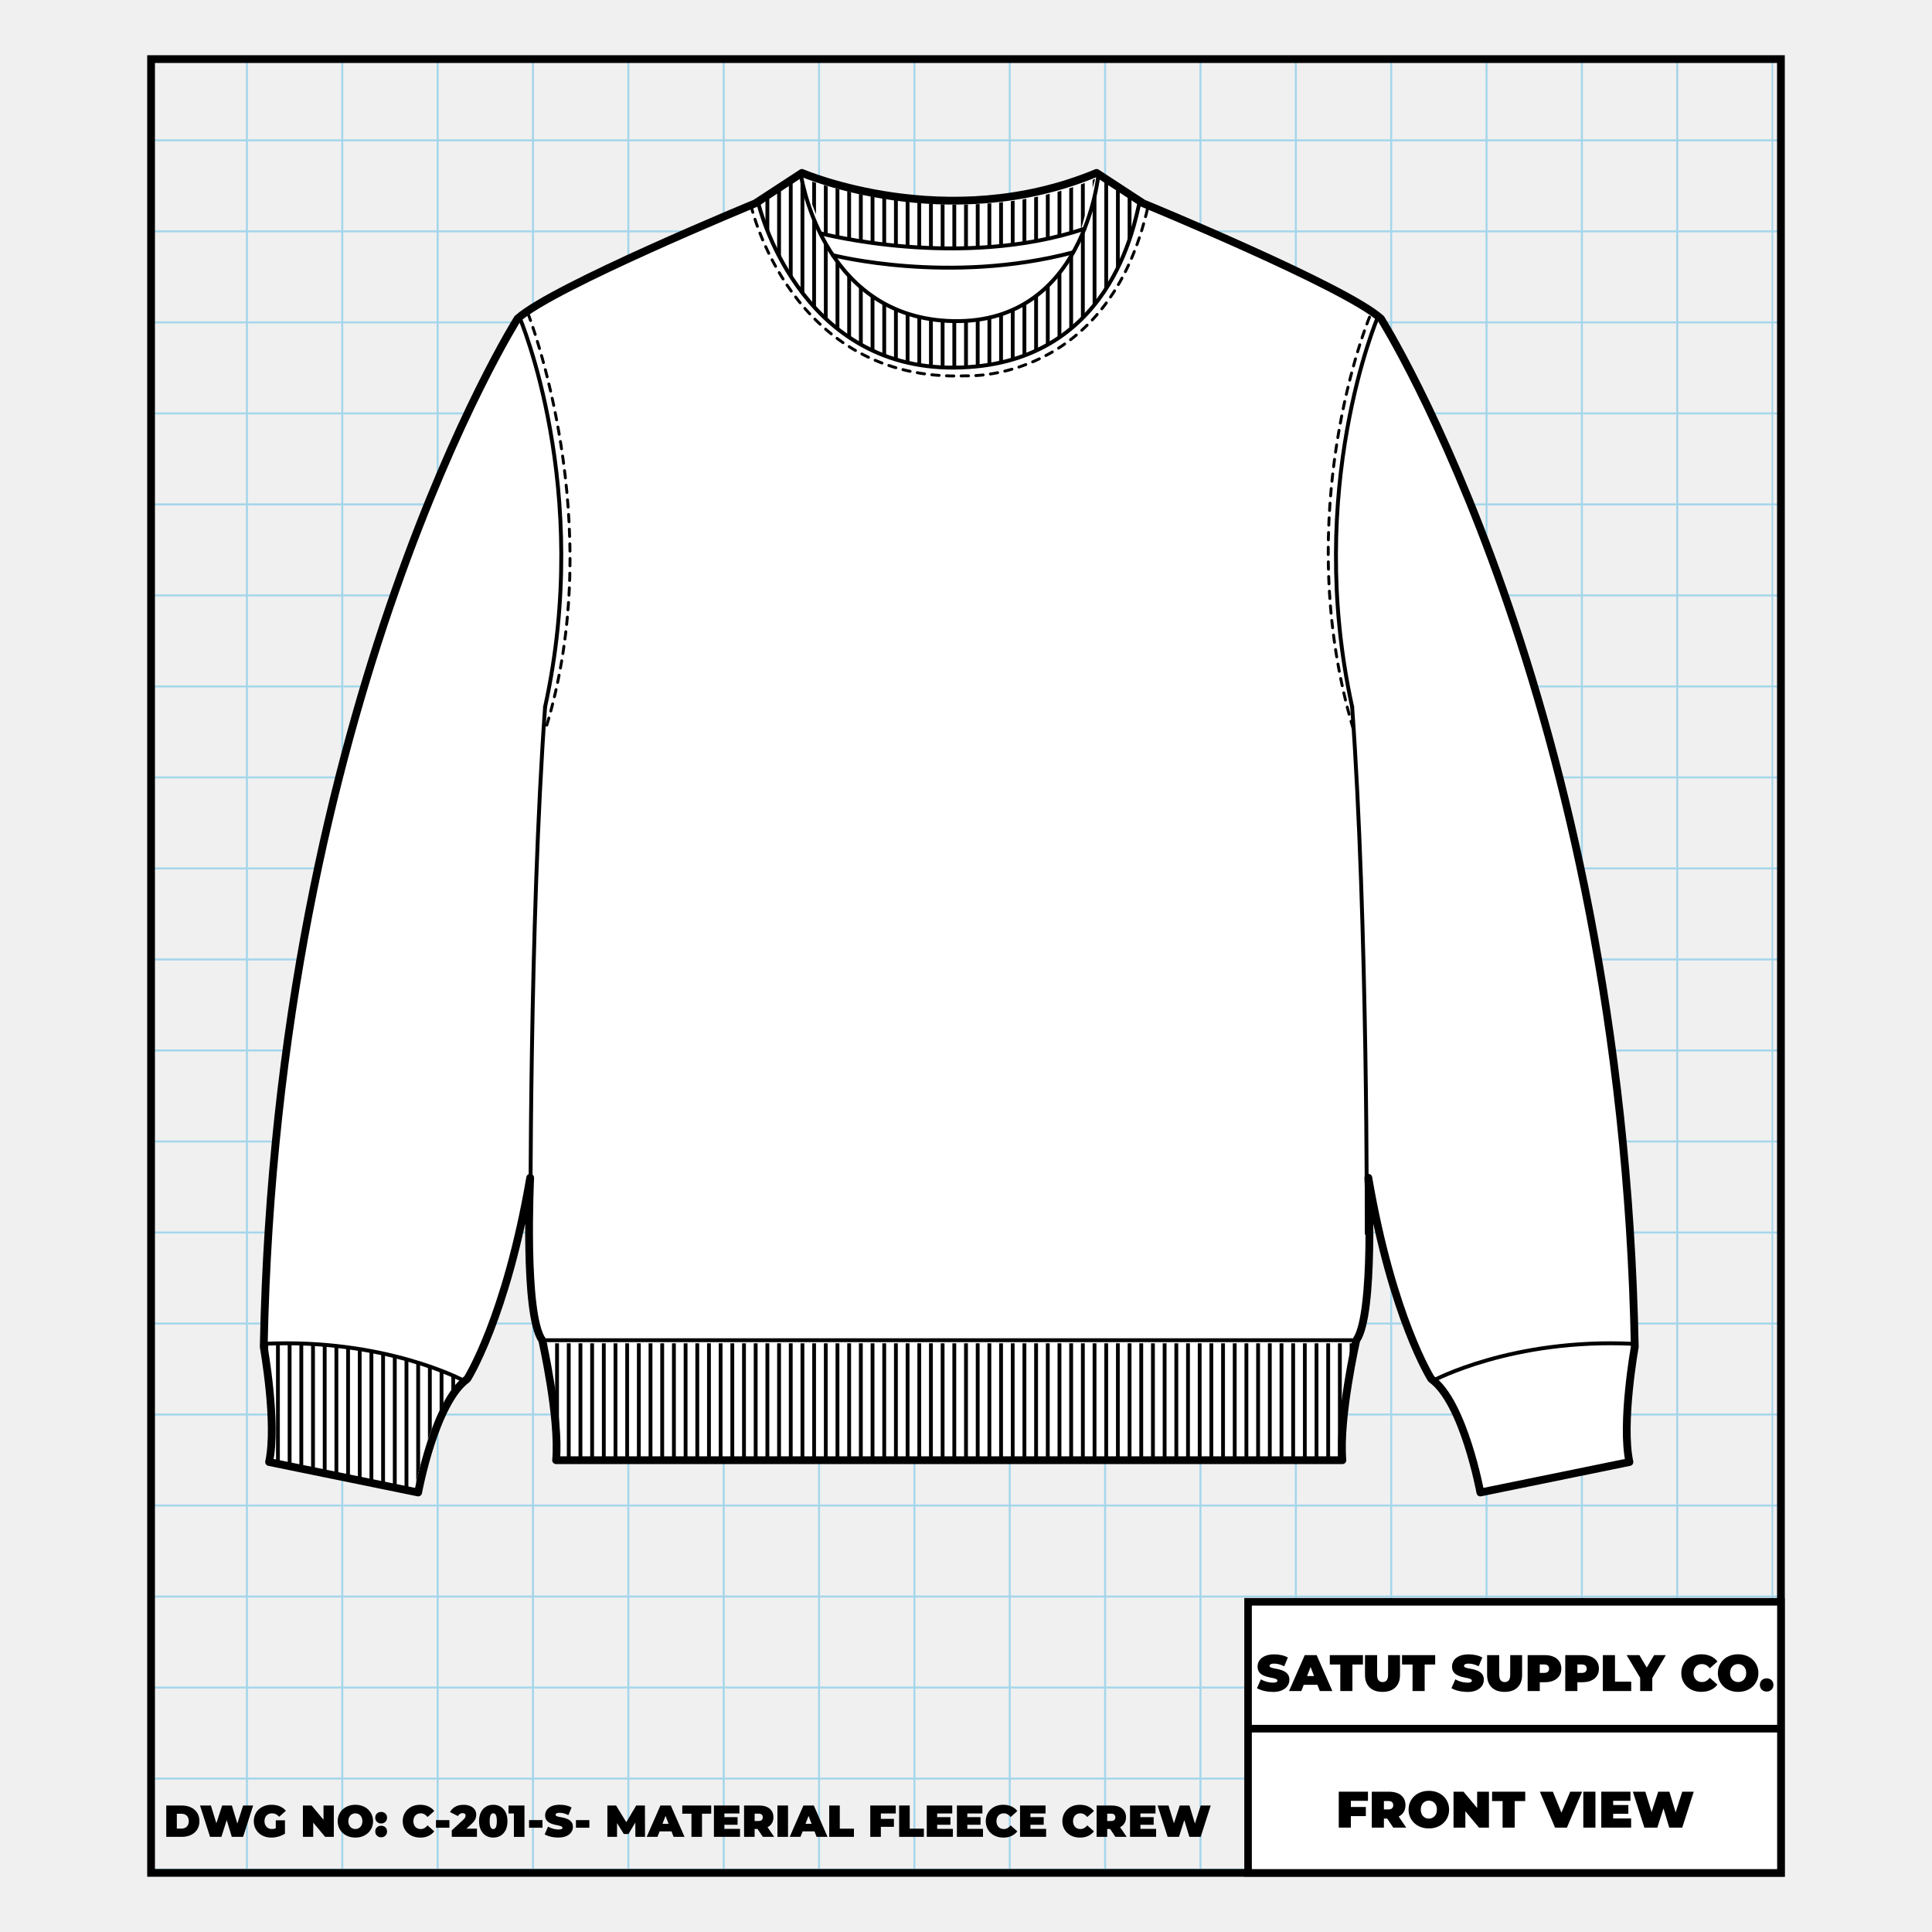
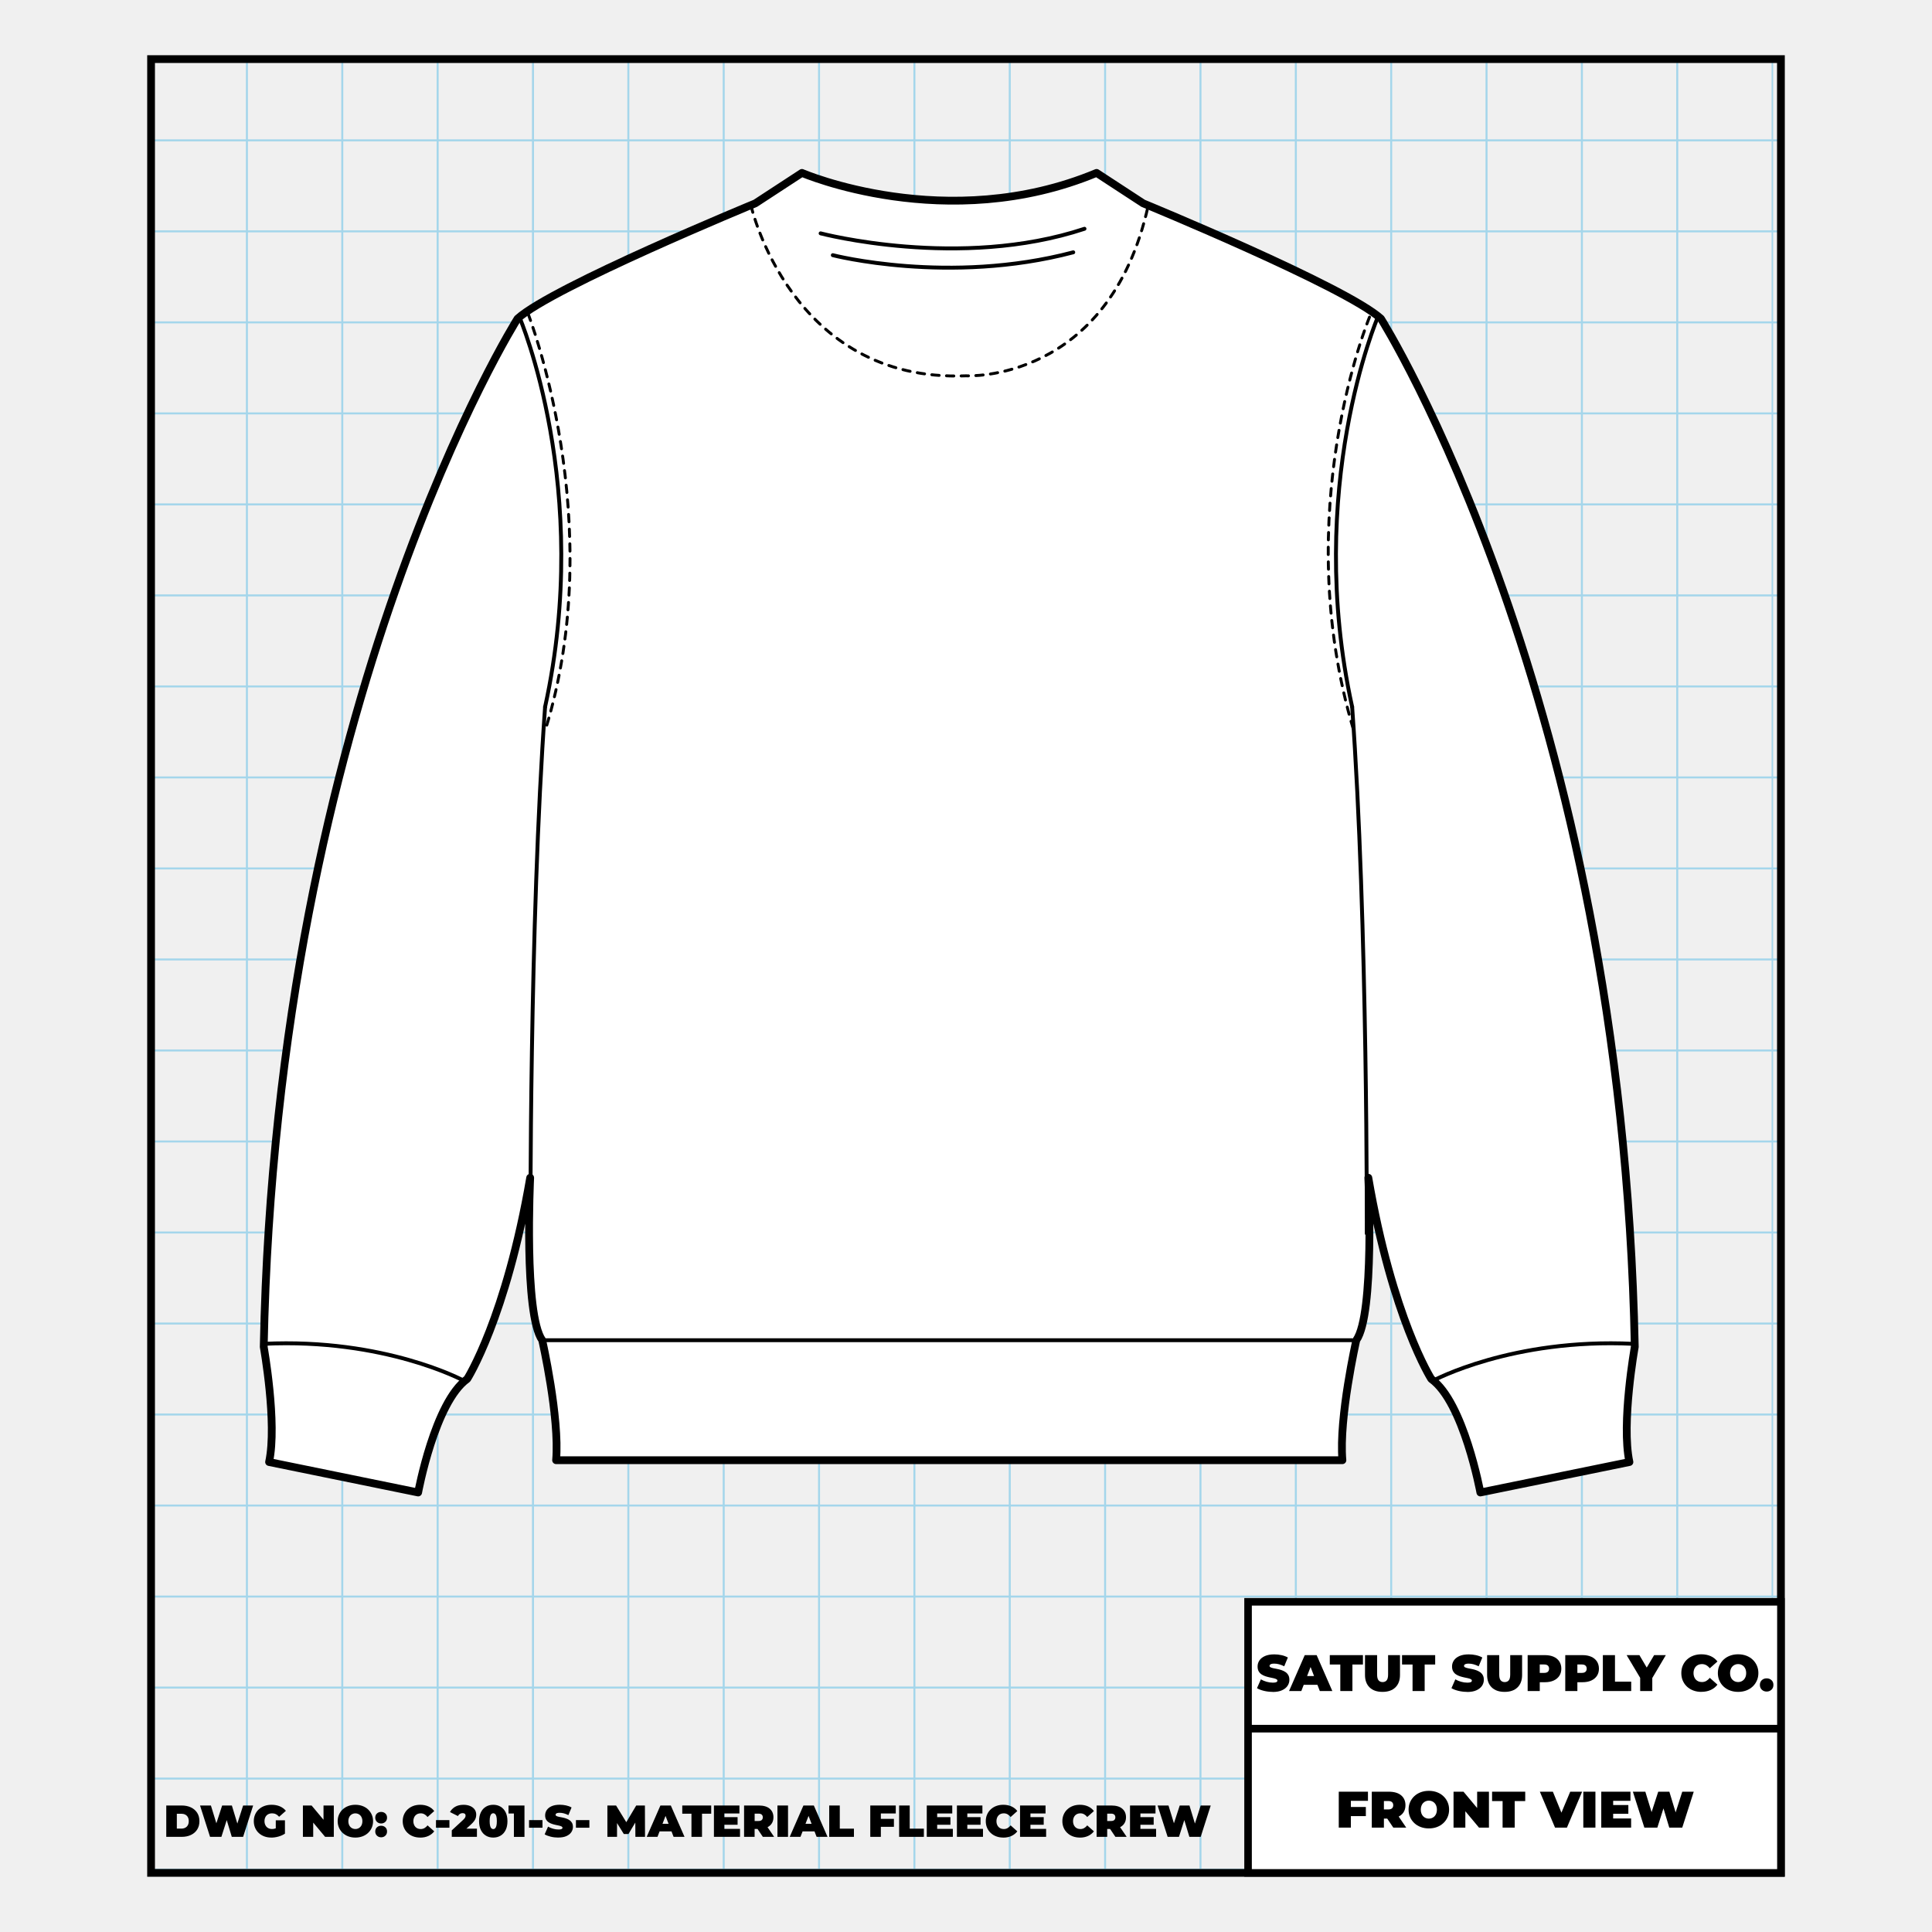
<svg xmlns="http://www.w3.org/2000/svg" xmlns:xlink="http://www.w3.org/1999/xlink" version="1.1" viewBox="0 0 992.13 992.13">
  <defs>
    <style>
      .outline, .seam, .stitching, .dimension, .annotation, .grid, .st6 {
        fill: none;
      }

      .outline, .st7, .stitching {
        stroke-width: 2px;
      }

      .outline, .st7, .stitching, .dimension, .annotation, .grid, .st6, .st8 {
        stroke: #000;
      }

      .outline, .st7, .stitching, .dimension, .grid {
        stroke-linecap: round;
      }

      .outline, .annotation, .st6, .st8 {
        stroke-miterlimit: 10;
      }

      .st9, .st7, .st8 {
        fill: #fff;
      }

      .st10 {
        fill: url(#New_Pattern_22);
      }

      .st7, .stitching, .dimension, .grid {
        stroke-linejoin: round;
      }

      .st11 {
        fill: #27aae1;
      }

      .dimension {
        stroke-width: 4px;
      }

      .st12 {
        fill: url(#New_Pattern_21);
      }

      .st13 {
        fill: url(#New_Pattern_2);
      }

      .annotation {
        stroke-width: 3.91px;
      }

      .grid {
        stroke-dasharray: 3.77;
        stroke-width: 1.5px;
      }

      .st6 {
        stroke-width: 3.98px;
      }

      .st14 {
        opacity: .38;
      }

      .st8 {
        stroke-width: 3.88px;
      }
-     </style>
+      .seam,.stitching{fill:none!important;}g[id*="SEAMS"] path,g[id*="SEAMS"] rect,g[id*="SEAMS"] circle,g[id*="SEAMS"] ellipse,g[id*="SEAMS"] polygon,g[id*="SEAMS"] polyline,g[id*="STITCHING"] path,g[id*="STITCHING"] rect,g[id*="STITCHING"] circle,g[id*="STITCHING"] ellipse,g[id*="STITCHING"] polygon,g[id*="STITCHING"] polyline{fill:none!important;}</style>
    <pattern id="New_Pattern_2" data-name="New Pattern 2" x="0" y="0" width="30" height="80.06" patternTransform="translate(1027.07 -314.06)" patternUnits="userSpaceOnUse" viewBox="0 0 30 80.06">
      <g>
        <rect class="seam" width="30" height="80.06" />
        <rect x="26.03" y="0" width="1.93" height="80.06" />
        <rect x="20.03" y="0" width="1.93" height="80.06" />
        <rect x="14.03" y="0" width="1.93" height="80.06" />
        <rect x="8.03" y="0" width="1.93" height="80.06" />
        <rect x="2.03" y="0" width="1.93" height="80.06" />
      </g>
    </pattern>
    <pattern id="New_Pattern_21" data-name="New Pattern 2" patternTransform="translate(1003.74 -245.26)" xlink:href="#New_Pattern_2" />
    <pattern id="New_Pattern_22" data-name="New Pattern 2" patternTransform="translate(-16408.78 -246.28) rotate(-180) scale(1 -1)" xlink:href="#New_Pattern_2" />
  </defs>
  <g id="_x31_.GRID_x5F_BG">
    <g class="st14">
      <rect class="st11" x="77.84" y="959.57" width="836.45" height="1.02" />
      <rect class="st11" x="77.84" y="912.83" width="836.45" height="1.02" />
      <rect class="st11" x="77.84" y="866.1" width="836.45" height="1.02" />
      <rect class="st11" x="77.84" y="819.36" width="836.45" height="1.02" />
      <rect class="st11" x="77.84" y="772.62" width="836.45" height="1.02" />
      <rect class="st11" x="77.84" y="725.88" width="836.45" height="1.02" />
      <rect class="st11" x="77.84" y="679.15" width="836.45" height="1.02" />
      <rect class="st11" x="77.84" y="632.41" width="836.45" height="1.02" />
      <rect class="st11" x="77.84" y="585.67" width="836.45" height="1.02" />
      <rect class="st11" x="77.84" y="538.94" width="836.45" height="1.02" />
      <rect class="st11" x="77.84" y="492.2" width="836.45" height="1.02" />
      <rect class="st11" x="77.84" y="445.46" width="836.45" height="1.02" />
      <rect class="st11" x="77.84" y="398.72" width="836.45" height="1.02" />
      <rect class="st11" x="77.84" y="351.99" width="836.45" height="1.02" />
      <rect class="st11" x="77.84" y="305.25" width="836.45" height="1.02" />
      <rect class="st11" x="77.84" y="258.51" width="836.45" height="1.02" />
      <rect class="st11" x="77.84" y="211.78" width="836.45" height="1.02" />
      <rect class="st11" x="77.84" y="165.04" width="836.45" height="1.02" />
      <rect class="st11" x="77.84" y="118.3" width="836.45" height="1.02" />
      <rect class="st11" x="77.84" y="71.56" width="836.45" height="1.02" />
      <rect class="st11" x="909.76" y="31.87" width=".8" height="927.7" />
      <rect class="st11" x="860.8" y="31.53" width="1.02" height="928.04" />
      <rect class="st11" x="811.83" y="31.53" width="1.02" height="928.04" />
      <rect class="st11" x="762.86" y="31.53" width="1.02" height="928.04" />
      <rect class="st11" x="713.9" y="31.53" width="1.02" height="928.04" />
      <rect class="st11" x="664.93" y="31.53" width="1.02" height="928.04" />
      <rect class="st11" x="615.96" y="31.53" width="1.02" height="928.04" />
      <rect class="st11" x="566.99" y="31.53" width="1.02" height="928.04" />
      <rect class="st11" x="518.03" y="31.53" width="1.02" height="928.04" />
      <rect class="st11" x="469.06" y="31.53" width="1.02" height="928.04" />
      <rect class="st11" x="420.09" y="31.53" width="1.02" height="928.04" />
      <rect class="st11" x="371.13" y="31.53" width="1.02" height="928.04" />
      <rect class="st11" x="322.16" y="31.53" width="1.02" height="928.04" />
      <rect class="st11" x="273.19" y="31.53" width="1.02" height="928.04" />
      <rect class="st11" x="224.23" y="31.53" width="1.02" height="928.04" />
      <rect class="st11" x="175.26" y="31.53" width="1.02" height="928.04" />
      <rect class="st11" x="126.29" y="31.53" width="1.02" height="928.04" />
    </g>
    <g>
      <rect class="st6" x="77.58" y="30.35" width="836.97" height="931.42" />
      <rect class="st8" x="640.91" y="822.57" width="273.64" height="139.21" />
      <line class="annotation" x1="640.91" y1="887.71" x2="914.55" y2="887.71" />
    </g>
  </g>
  <g id="_x32_.MASK_x5F_FILL">
    <path class="st9" d="M689.36,749.85c-1.9-21.8,7.13-61.62,7.13-61.62,9.51-13.27,6.18-83.43,6.18-83.43,12.36,72.05,32.33,103.33,32.33,103.33,16.64,11.85,25.2,58.3,25.2,58.3l76.55-15.64c-4.28-19.91,2.75-59.14,2.75-59.14-6.6-332.27-130.35-528.01-130.35-528.01-18.15-16.45-122.1-59.22-122.1-59.22l-23.93-15.63c-77.04,32.11-151.31,0-151.31,0l-23.93,15.63s-103.95,42.77-122.1,59.22c0,0-123.75,195.74-130.35,528.01,0,0,7.03,39.23,2.75,59.14l76.55,15.64s8.56-46.45,25.2-58.3c0,0,19.97-31.28,32.33-103.33,0,0-3.33,70.15,6.18,83.43,0,0,9.03,39.82,7.13,61.62h403.76Z" />
  </g>
  <g id="_x33_.SEAMS_x5F_INT">
    <path class="outline" d="M266.74,162.84s37.77,87.9,13.18,200.16" />
-     <path class="st7" d="M564.17,88.81s-6.79,79.76-77.76,75.97c-65.43-3.5-75.29-75.97-75.29-75.97l-21.6,15.83s19.74,84.77,100.59,84.14,92.58-75.27,95.05-84.77l-20.98-15.19Z" />
-     <path class="st13" d="M564.17,88.81s-6.79,79.76-77.76,75.97c-65.43-3.5-75.29-75.97-75.29-75.97l-21.6,15.83s19.74,84.77,100.59,84.14,92.58-75.27,95.05-84.77l-20.98-15.19Z" />
    <path class="stitching" d="M272.41,633.43s-.54-159.22,7.51-270.44" />
    <path class="outline" d="M707.54,162.84s-37.77,87.9-13.18,200.16" />
    <path class="stitching" d="M701.87,633.43s.54-159.22-7.51-270.44" />
    <line class="st7" x1="278.47" y1="688.23" x2="694.36" y2="688.23" />
    <path class="stitching" d="M736.06,708.95s40.51-21.85,102.59-18.86" />
    <path class="stitching" d="M238.04,708.95s-40.51-21.85-102.59-18.86" />
    <path class="stitching" d="M421.41,119.83s71.58,18.87,135.5-2.35" />
    <path class="stitching" d="M427.67,131.04s59.66,15.39,123.47-1.47" />
-     <path class="st12" d="M238.04,708.95s-40.51-21.85-102.59-18.86c0,0,9.59,42.76,2.75,60.71l74.61,15.24s8.5-47.47,25.23-57.1Z" />
-     <path class="st10" d="M736.92,707.93s40.51-21.85,102.59-18.86c0,0-9.59,42.76-2.75,60.71l-74.61,15.24s-8.5-47.47-25.23-57.1Z" />
-     <path class="st13" d="M695,689.81h-415.9s11.2,38.93,7.27,59.64l403.62,1.98s-3.31-28.37,5.01-61.62Z" />
-     <path class="st13" d="M413.02,91.86s78.14,29.72,149.37,0l-7.17,25.62s-42.04,19.31-131.7,2.86c0,0-9.21-20.03-10.49-28.49Z" />
  </g>
  <g id="_x34_.OUTLINE_MAIN">
    <path class="dimension" d="M689.36,749.85c-1.9-21.8,7.13-61.62,7.13-61.62,9.51-13.27,6.18-83.43,6.18-83.43,12.36,72.05,32.33,103.33,32.33,103.33,16.64,11.85,25.2,58.3,25.2,58.3l76.55-15.64c-4.28-19.91,2.75-59.14,2.75-59.14-6.6-332.27-130.35-528.01-130.35-528.01-18.15-16.45-122.1-59.22-122.1-59.22l-23.93-15.63c-77.04,32.11-151.31,0-151.31,0l-23.93,15.63s-103.95,42.77-122.1,59.22c0,0-123.75,195.74-130.35,528.01,0,0,7.03,39.23,2.75,59.14l76.55,15.64s8.56-46.45,25.2-58.3c0,0,19.97-31.28,32.33-103.33,0,0-3.33,70.15,6.18,83.43,0,0,9.03,39.82,7.13,61.62h403.76Z" />
  </g>
  <g id="_x35_.STITCHING">
    <path class="grid" d="M385.6,105.38s20.39,91.22,110.46,87.61c0,0,73.36,3.93,93.59-87.49" />
    <path class="grid" d="M271.16,161.04s42,107.34,8.76,214.26" />
    <path class="grid" d="M703.28,162.84s-41.74,100.08-8.07,212.46" />
  </g>
  <g id="_x39_.ANNOTATIONS">
    <g>
      <path d="M653.53,868.82c-1.55,0-3.04-.18-4.48-.53s-2.63-.81-3.56-1.37l2-4.53c.88.51,1.86.92,2.94,1.23s2.13.46,3.15.46c.6,0,1.07-.04,1.41-.12.34-.08.59-.19.75-.34s.24-.33.24-.54c0-.33-.18-.6-.55-.79s-.86-.36-1.46-.49c-.61-.13-1.27-.27-1.99-.42-.72-.15-1.44-.35-2.17-.59-.73-.25-1.4-.57-2-.97-.61-.4-1.09-.94-1.46-1.59-.37-.66-.55-1.48-.55-2.46,0-1.14.32-2.18.96-3.12.64-.94,1.6-1.69,2.87-2.25,1.27-.56,2.86-.84,4.76-.84,1.25,0,2.48.13,3.69.4,1.21.26,2.3.67,3.27,1.21l-1.87,4.51c-.91-.46-1.8-.8-2.65-1.03-.85-.23-1.68-.34-2.49-.34-.6,0-1.07.05-1.42.16-.35.11-.6.25-.75.42-.15.18-.22.37-.22.58,0,.32.18.57.55.75s.86.34,1.46.46c.61.12,1.27.25,2,.4.73.14,1.45.33,2.17.58.72.25,1.38.57,1.99.98.61.4,1.09.93,1.46,1.58.37.65.55,1.46.55,2.42,0,1.12-.32,2.16-.96,3.1-.64.94-1.59,1.7-2.86,2.27-1.26.57-2.85.86-4.77.86Z" />
      <path d="M661.96,868.39l8.06-18.44h6.11l8.06,18.44h-6.43l-5.96-15.49h2.42l-5.96,15.49h-6.32ZM666.76,865.18l1.58-4.48h8.48l1.58,4.48h-11.65Z" />
      <path d="M688.28,868.39v-13.62h-5.4v-4.82h17.02v4.82h-5.4v13.62h-6.22Z" />
      <path d="M709.94,868.82c-2.83,0-5.03-.76-6.61-2.29-1.58-1.53-2.37-3.67-2.37-6.43v-10.14h6.22v9.96c0,1.41.25,2.4.76,2.99.51.59,1.19.88,2.06.88s1.57-.29,2.07-.88c.5-.59.75-1.58.75-2.99v-9.96h6.11v10.14c0,2.76-.79,4.9-2.37,6.43s-3.79,2.29-6.61,2.29Z" />
      <path d="M725.38,868.39v-13.62h-5.4v-4.82h17.02v4.82h-5.4v13.62h-6.22Z" />
      <path d="M753.39,868.82c-1.55,0-3.04-.18-4.48-.53s-2.63-.81-3.56-1.37l2-4.53c.88.51,1.86.92,2.94,1.23s2.13.46,3.15.46c.6,0,1.07-.04,1.41-.12.34-.08.59-.19.75-.34s.24-.33.24-.54c0-.33-.18-.6-.55-.79s-.86-.36-1.46-.49c-.61-.13-1.27-.27-1.99-.42-.72-.15-1.44-.35-2.17-.59-.73-.25-1.4-.57-2-.97-.61-.4-1.09-.94-1.46-1.59-.37-.66-.55-1.48-.55-2.46,0-1.14.32-2.18.96-3.12.64-.94,1.6-1.69,2.87-2.25,1.27-.56,2.86-.84,4.76-.84,1.25,0,2.48.13,3.69.4,1.21.26,2.3.67,3.27,1.21l-1.87,4.51c-.91-.46-1.8-.8-2.65-1.03-.85-.23-1.68-.34-2.49-.34-.6,0-1.07.05-1.42.16-.35.11-.6.25-.75.42-.15.18-.22.37-.22.58,0,.32.18.57.55.75s.86.34,1.46.46c.61.12,1.27.25,2,.4.73.14,1.45.33,2.17.58.72.25,1.38.57,1.99.98.61.4,1.09.93,1.46,1.58.37.65.55,1.46.55,2.42,0,1.12-.32,2.16-.96,3.1-.64.94-1.59,1.7-2.86,2.27-1.26.57-2.85.86-4.77.86Z" />
      <path d="M772.65,868.82c-2.83,0-5.03-.76-6.61-2.29-1.58-1.53-2.37-3.67-2.37-6.43v-10.14h6.22v9.96c0,1.41.25,2.4.76,2.99.51.59,1.19.88,2.06.88s1.57-.29,2.07-.88c.5-.59.75-1.58.75-2.99v-9.96h6.11v10.14c0,2.76-.79,4.9-2.37,6.43s-3.79,2.29-6.61,2.29Z" />
      <path d="M784.49,868.39v-18.44h8.88c1.72,0,3.21.28,4.47.84,1.26.56,2.23,1.37,2.91,2.41.68,1.04,1.03,2.28,1.03,3.7s-.34,2.65-1.03,3.69c-.69,1.04-1.66,1.84-2.91,2.41-1.26.57-2.74.86-4.47.86h-5.43l2.77-2.66v7.19h-6.22ZM790.7,861.89l-2.77-2.82h5.03c.86,0,1.5-.19,1.91-.58s.62-.91.62-1.58-.21-1.19-.62-1.58c-.41-.39-1.05-.58-1.91-.58h-5.03l2.77-2.82v9.96Z" />
      <path d="M803.8,868.39v-18.44h8.88c1.72,0,3.21.28,4.47.84,1.26.56,2.23,1.37,2.91,2.41.68,1.04,1.03,2.28,1.03,3.7s-.34,2.65-1.03,3.69c-.69,1.04-1.66,1.84-2.91,2.41-1.26.57-2.74.86-4.47.86h-5.43l2.77-2.66v7.19h-6.22ZM810.02,861.89l-2.77-2.82h5.03c.86,0,1.5-.19,1.91-.58s.62-.91.62-1.58-.21-1.19-.62-1.58c-.41-.39-1.05-.58-1.91-.58h-5.03l2.77-2.82v9.96Z" />
      <path d="M823.11,868.39v-18.44h6.22v13.62h8.33v4.82h-14.54Z" />
      <path d="M842.27,868.39v-8.09l1.42,3.71-8.38-14.07h6.56l5.67,9.62h-3.82l5.72-9.62h6.01l-8.33,14.07,1.37-3.71v8.09h-6.22Z" />
      <path d="M873.68,868.82c-1.48,0-2.84-.23-4.1-.7-1.26-.47-2.35-1.13-3.27-1.99-.92-.86-1.64-1.88-2.15-3.06-.51-1.18-.76-2.48-.76-3.9s.25-2.72.76-3.9c.51-1.18,1.23-2.2,2.15-3.06.92-.86,2.01-1.52,3.27-1.99,1.26-.46,2.62-.7,4.1-.7,1.81,0,3.41.32,4.81.95,1.4.63,2.55,1.55,3.46,2.74l-3.93,3.5c-.54-.69-1.15-1.22-1.8-1.59-.66-.38-1.4-.57-2.23-.57-.65,0-1.24.11-1.77.32-.53.21-.98.52-1.36.92-.38.4-.67.89-.88,1.46-.21.57-.32,1.21-.32,1.91s.11,1.34.32,1.91c.21.57.5,1.06.88,1.46.38.4.83.71,1.36.92.53.21,1.12.32,1.77.32.83,0,1.57-.19,2.23-.57.66-.38,1.26-.91,1.8-1.59l3.93,3.5c-.91,1.18-2.07,2.09-3.46,2.73-1.4.64-3,.96-4.81.96Z" />
      <path d="M892.57,868.82c-1.49,0-2.88-.24-4.15-.71-1.27-.47-2.38-1.15-3.31-2.02-.93-.87-1.66-1.89-2.17-3.07-.52-1.18-.78-2.46-.78-3.85s.26-2.69.78-3.86c.52-1.17,1.24-2.19,2.17-3.06.93-.87,2.03-1.54,3.31-2.02,1.27-.47,2.66-.71,4.15-.71s2.9.24,4.16.71c1.27.47,2.36,1.15,3.29,2.02.93.87,1.66,1.89,2.17,3.06.52,1.17.78,2.46.78,3.86s-.26,2.67-.78,3.85-1.24,2.2-2.17,3.07-2.03,1.54-3.29,2.02c-1.26.47-2.65.71-4.16.71ZM892.57,863.78c.58,0,1.12-.11,1.62-.32.5-.21.94-.51,1.32-.91.38-.4.67-.88.88-1.45.21-.57.32-1.22.32-1.94s-.11-1.37-.32-1.94c-.21-.57-.51-1.05-.88-1.45-.38-.4-.82-.7-1.32-.91-.5-.21-1.04-.32-1.62-.32s-1.12.11-1.62.32-.94.51-1.32.91c-.38.4-.67.88-.88,1.45-.21.57-.32,1.22-.32,1.94s.11,1.37.32,1.94c.21.57.5,1.05.88,1.45.38.39.82.7,1.32.91.5.21,1.04.32,1.62.32Z" />
      <path d="M907.22,868.66c-.98,0-1.81-.32-2.48-.96-.67-.64-1-1.46-1-2.46s.33-1.83,1-2.45c.67-.62,1.49-.92,2.48-.92s1.81.31,2.48.92c.67.62,1,1.43,1,2.45s-.33,1.82-1,2.46c-.67.64-1.49.96-2.48.96Z" />
    </g>
    <g>
      <path d="M85.38,943.27v-16.1h7.94c1.79,0,3.37.33,4.74.98,1.36.65,2.43,1.58,3.2,2.77.77,1.2,1.15,2.63,1.15,4.3s-.38,3.09-1.15,4.29c-.77,1.2-1.83,2.13-3.2,2.78-1.36.65-2.94.98-4.74.98h-7.94ZM90.81,939.04h2.28c.77,0,1.44-.15,2.01-.44.58-.29,1.02-.72,1.35-1.3.32-.58.48-1.27.48-2.08s-.16-1.53-.48-2.09c-.32-.57-.77-1-1.35-1.29-.57-.29-1.25-.44-2.01-.44h-2.28v7.64Z" />
      <path d="M107.87,943.27l-5.15-16.1h5.59l4.16,13.59h-2.81l4.42-13.59h4.99l4.12,13.59h-2.69l4.35-13.59h5.15l-5.15,16.1h-5.82l-3.36-11.13h1.56l-3.54,11.13h-5.82Z" />
      <path d="M139.32,943.64c-1.3,0-2.5-.2-3.6-.61-1.1-.41-2.05-.99-2.85-1.74-.81-.75-1.43-1.64-1.87-2.67-.44-1.03-.67-2.16-.67-3.4s.22-2.38.67-3.4c.44-1.03,1.07-1.92,1.89-2.67.81-.75,1.77-1.33,2.89-1.74s2.33-.61,3.67-.61c1.59,0,3.02.27,4.27.8,1.25.54,2.28,1.3,3.09,2.3l-3.47,3.06c-.51-.58-1.05-1.02-1.64-1.32-.59-.3-1.25-.45-1.97-.45-.6,0-1.14.09-1.62.28-.48.18-.89.45-1.23.8-.34.35-.6.77-.78,1.27-.18.49-.28,1.05-.28,1.68s.09,1.15.28,1.64.44.92.78,1.28c.34.35.74.62,1.21.82.47.19.99.29,1.58.29.61,0,1.21-.1,1.79-.31.58-.21,1.2-.56,1.86-1.07l3.04,3.73c-.98.66-2.1,1.17-3.36,1.52s-2.48.53-3.66.53ZM146.33,941.59l-4.71-.69v-6.12h4.71v6.81Z" />
      <path d="M155.55,943.27v-16.1h4.46l8.19,9.8h-2.07v-9.8h5.29v16.1h-4.46l-8.19-9.8h2.07v9.8h-5.29Z" />
      <path d="M182.49,943.64c-1.3,0-2.51-.21-3.62-.62s-2.07-1-2.89-1.76c-.81-.76-1.45-1.65-1.9-2.68-.45-1.03-.68-2.15-.68-3.36s.23-2.35.68-3.37c.45-1.02,1.08-1.91,1.9-2.67.81-.76,1.77-1.34,2.89-1.76s2.32-.62,3.62-.62,2.53.21,3.63.62,2.06,1,2.88,1.76c.81.76,1.44,1.65,1.9,2.67.45,1.02.68,2.14.68,3.37s-.23,2.33-.68,3.36c-.45,1.03-1.08,1.92-1.9,2.68-.81.76-1.77,1.35-2.88,1.76s-2.32.62-3.63.62ZM182.49,939.25c.51,0,.98-.09,1.41-.28.44-.18.82-.45,1.15-.79.33-.34.59-.77.77-1.26s.28-1.06.28-1.69-.09-1.19-.28-1.69-.44-.92-.77-1.27c-.33-.34-.71-.61-1.15-.79-.44-.18-.91-.28-1.41-.28s-.98.09-1.41.28c-.44.18-.82.45-1.15.79-.33.35-.59.77-.77,1.27s-.28,1.06-.28,1.69.09,1.19.28,1.69.44.92.77,1.26c.33.35.71.61,1.15.79.44.18.91.28,1.41.28Z" />
      <path d="M195.73,936.4c-.86,0-1.58-.28-2.16-.84-.58-.56-.87-1.28-.87-2.15s.29-1.6.87-2.14c.58-.54,1.3-.8,2.16-.8s1.58.27,2.16.8c.58.54.87,1.25.87,2.14s-.29,1.59-.87,2.15c-.58.56-1.3.84-2.16.84ZM195.73,943.5c-.86,0-1.58-.28-2.16-.84-.58-.56-.87-1.28-.87-2.15s.29-1.6.87-2.14c.58-.54,1.3-.8,2.16-.8s1.58.27,2.16.8c.58.54.87,1.25.87,2.14s-.29,1.59-.87,2.15c-.58.56-1.3.84-2.16.84Z" />
      <path d="M215.77,943.64c-1.29,0-2.48-.2-3.58-.61-1.1-.41-2.05-.99-2.85-1.74-.81-.75-1.43-1.64-1.87-2.67-.44-1.03-.67-2.16-.67-3.4s.22-2.38.67-3.4c.44-1.03,1.07-1.92,1.87-2.67.81-.75,1.76-1.33,2.85-1.74,1.1-.41,2.29-.61,3.58-.61,1.58,0,2.98.28,4.2.83,1.22.55,2.23,1.35,3.02,2.39l-3.43,3.06c-.48-.6-1-1.06-1.58-1.39-.57-.33-1.22-.5-1.94-.5-.57,0-1.08.09-1.54.28-.46.18-.85.45-1.18.8-.33.35-.59.78-.77,1.28-.18.5-.28,1.05-.28,1.67s.09,1.17.28,1.67c.18.5.44.92.77,1.28.33.35.72.62,1.18.81.46.18.97.28,1.54.28.72,0,1.37-.16,1.94-.49.58-.33,1.1-.79,1.58-1.39l3.43,3.06c-.8,1.03-1.81,1.82-3.02,2.38-1.22.56-2.62.84-4.2.84Z" />
      <path d="M223.89,938.58v-3.91h6.9v3.91h-6.9Z" />
      <path d="M232,943.27v-3.33l5.82-5.38c.37-.35.64-.66.82-.92s.3-.5.36-.7c.06-.21.09-.4.09-.59,0-.4-.13-.71-.39-.93-.26-.22-.65-.33-1.17-.33-.48,0-.93.13-1.36.38-.43.25-.77.62-1.01,1.12l-4.09-2.05c.58-1.1,1.46-2,2.62-2.69,1.17-.69,2.61-1.04,4.35-1.04,1.27,0,2.4.21,3.38.62s1.75,1,2.3,1.75c.55.75.83,1.64.83,2.67,0,.52-.07,1.04-.2,1.56-.13.52-.4,1.07-.79,1.64-.4.58-.99,1.22-1.77,1.92l-4.37,3.98-.85-1.89h8.35v4.21h-12.9Z" />
      <path d="M253.3,943.64c-1.43,0-2.69-.33-3.78-.99s-1.95-1.62-2.58-2.88c-.62-1.26-.93-2.78-.93-4.55s.31-3.3.93-4.55c.62-1.26,1.48-2.22,2.58-2.88s2.36-.99,3.78-.99,2.69.33,3.78.99c1.1.66,1.95,1.62,2.58,2.88.62,1.26.93,2.78.93,4.55s-.31,3.3-.93,4.55c-.62,1.26-1.48,2.22-2.58,2.88-1.1.66-2.36.99-3.78.99ZM253.3,939.29c.35,0,.67-.12.94-.37s.49-.67.66-1.27c.16-.6.24-1.41.24-2.44s-.08-1.86-.24-2.45c-.16-.59-.38-1.01-.66-1.25s-.59-.37-.94-.37-.67.12-.94.37c-.28.25-.49.66-.66,1.25-.16.59-.24,1.41-.24,2.45s.08,1.84.24,2.44c.16.6.38,1.02.66,1.27.28.25.59.37.94.37Z" />
      <path d="M263.9,943.27v-14.21l2.32,2.21h-5.08v-4.09h8.19v16.1h-5.43Z" />
      <path d="M271.68,938.58v-3.91h6.9v3.91h-6.9Z" />
      <path d="M286.7,943.64c-1.35,0-2.65-.15-3.91-.46s-2.29-.71-3.1-1.2l1.75-3.96c.77.45,1.62.8,2.56,1.07.94.27,1.86.4,2.75.4.52,0,.93-.03,1.23-.1.3-.07.52-.17.66-.3.14-.13.21-.29.21-.47,0-.29-.16-.52-.48-.69-.32-.17-.75-.31-1.28-.43-.53-.12-1.11-.24-1.74-.37-.63-.13-1.26-.3-1.9-.52-.64-.21-1.22-.5-1.75-.85s-.95-.82-1.28-1.39c-.32-.58-.48-1.29-.48-2.15,0-1,.28-1.91.84-2.73.56-.82,1.4-1.48,2.51-1.97,1.11-.49,2.5-.74,4.15-.74,1.09,0,2.16.12,3.22.34,1.06.23,2.01.58,2.85,1.06l-1.63,3.93c-.8-.4-1.57-.7-2.31-.9-.74-.2-1.47-.3-2.17-.3-.52,0-.94.05-1.24.14-.31.09-.53.22-.66.37-.13.15-.2.32-.2.51,0,.28.16.5.48.66.32.16.75.29,1.28.4.53.11,1.11.22,1.75.34.64.12,1.27.29,1.9.51.63.21,1.21.5,1.74.85.53.35.95.81,1.28,1.38.32.57.48,1.27.48,2.12,0,.98-.28,1.88-.84,2.7-.56.82-1.39,1.48-2.5,1.98s-2.49.75-4.16.75Z" />
      <path d="M295.76,938.58v-3.91h6.9v3.91h-6.9Z" />
      <path d="M311.91,943.27v-16.1h4.46l6.44,10.51h-2.35l6.26-10.51h4.46l.05,16.1h-4.94l-.05-8.65h.78l-4.28,7.2h-2.39l-4.46-7.2h.97v8.65h-4.94Z" />
      <path d="M332.1,943.27l7.04-16.1h5.34l7.04,16.1h-5.61l-5.2-13.52h2.12l-5.2,13.52h-5.52ZM336.29,940.47l1.38-3.91h7.41l1.38,3.91h-10.17Z" />
      <path d="M355.08,943.27v-11.89h-4.72v-4.21h14.86v4.21h-4.72v11.89h-5.43Z" />
      <path d="M366.62,943.27v-16.1h13.09v4.09h-7.75v7.91h8.05v4.09h-13.39ZM371.59,937.06v-3.91h7.18v3.91h-7.18Z" />
      <path d="M382.1,943.27v-16.1h7.52c2.47,0,4.35.54,5.63,1.63,1.29,1.09,1.93,2.57,1.93,4.44,0,1.24-.3,2.31-.9,3.21-.6.9-1.45,1.58-2.54,2.06s-2.4.71-3.9.71h-4.74l2.41-2.23v6.28h-5.43ZM387.53,937.59l-2.41-2.46h4.39c.75,0,1.31-.17,1.67-.51.36-.34.54-.8.54-1.38s-.18-1.04-.54-1.38c-.36-.34-.92-.51-1.67-.51h-4.39l2.41-2.46v8.69ZM391.74,943.27l-3.96-5.87h5.75l4,5.87h-5.8Z" />
      <path d="M399.24,943.27v-16.1h5.43v16.1h-5.43Z" />
      <path d="M405.54,943.27l7.04-16.1h5.34l7.04,16.1h-5.61l-5.2-13.52h2.12l-5.2,13.52h-5.52ZM409.72,940.47l1.38-3.91h7.41l1.38,3.91h-10.17Z" />
      <path d="M425.82,943.27v-16.1h5.43v11.89h7.27v4.21h-12.7Z" />
      <path d="M446.91,943.27v-16.1h13.09v4.09h-7.66v12.01h-5.43ZM451.97,938.12v-4.09h7.08v4.09h-7.08Z" />
      <path d="M461.73,943.27v-16.1h5.43v11.89h7.27v4.21h-12.7Z" />
      <path d="M475.92,943.27v-16.1h13.09v4.09h-7.75v7.91h8.05v4.09h-13.39ZM480.89,937.06v-3.91h7.18v3.91h-7.18Z" />
      <path d="M491.4,943.27v-16.1h13.09v4.09h-7.75v7.91h8.05v4.09h-13.39ZM496.36,937.06v-3.91h7.18v3.91h-7.18Z" />
      <path d="M515.2,943.64c-1.29,0-2.48-.2-3.58-.61-1.1-.41-2.05-.99-2.85-1.74-.81-.75-1.43-1.64-1.88-2.67-.45-1.03-.67-2.16-.67-3.4s.22-2.38.67-3.4c.44-1.03,1.07-1.92,1.88-2.67.8-.75,1.75-1.33,2.85-1.74,1.1-.41,2.29-.61,3.58-.61,1.58,0,2.98.28,4.2.83,1.22.55,2.23,1.35,3.02,2.39l-3.43,3.06c-.47-.6-1-1.06-1.58-1.39-.58-.33-1.22-.5-1.94-.5-.57,0-1.08.09-1.54.28-.46.18-.86.45-1.18.8-.33.35-.59.78-.77,1.28-.18.5-.28,1.05-.28,1.67s.09,1.17.28,1.67c.18.5.44.92.77,1.28.33.35.72.62,1.18.81.46.18.97.28,1.54.28.72,0,1.37-.16,1.94-.49.58-.33,1.1-.79,1.58-1.39l3.43,3.06c-.8,1.03-1.81,1.82-3.02,2.38-1.22.56-2.62.84-4.2.84Z" />
      <path d="M523.82,943.27v-16.1h13.09v4.09h-7.75v7.91h8.05v4.09h-13.39ZM528.79,937.06v-3.91h7.18v3.91h-7.18Z" />
      <path d="M554.53,943.64c-1.29,0-2.48-.2-3.58-.61-1.1-.41-2.05-.99-2.85-1.74-.81-.75-1.43-1.64-1.88-2.67-.45-1.03-.67-2.16-.67-3.4s.22-2.38.67-3.4c.44-1.03,1.07-1.92,1.88-2.67.8-.75,1.75-1.33,2.85-1.74,1.1-.41,2.29-.61,3.58-.61,1.58,0,2.98.28,4.2.83,1.22.55,2.23,1.35,3.02,2.39l-3.43,3.06c-.47-.6-1-1.06-1.58-1.39-.58-.33-1.22-.5-1.94-.5-.57,0-1.08.09-1.54.28-.46.18-.86.45-1.18.8-.33.35-.59.78-.77,1.28-.18.5-.28,1.05-.28,1.67s.09,1.17.28,1.67c.18.5.44.92.77,1.28.33.35.72.62,1.18.81.46.18.97.28,1.54.28.72,0,1.37-.16,1.94-.49.58-.33,1.1-.79,1.58-1.39l3.43,3.06c-.8,1.03-1.81,1.82-3.02,2.38-1.22.56-2.62.84-4.2.84Z" />
      <path d="M563.15,943.27v-16.1h7.52c2.47,0,4.35.54,5.63,1.63s1.93,2.57,1.93,4.44c0,1.24-.3,2.31-.9,3.21-.6.9-1.45,1.58-2.54,2.06-1.1.48-2.4.71-3.9.71h-4.74l2.42-2.23v6.28h-5.43ZM568.58,937.59l-2.42-2.46h4.39c.75,0,1.31-.17,1.67-.51.36-.34.54-.8.54-1.38s-.18-1.04-.54-1.38c-.36-.34-.92-.51-1.67-.51h-4.39l2.42-2.46v8.69ZM572.79,943.27l-3.96-5.87h5.75l4,5.87h-5.8Z" />
      <path d="M580.29,943.27v-16.1h13.09v4.09h-7.75v7.91h8.05v4.09h-13.39ZM585.26,937.06v-3.91h7.18v3.91h-7.18Z" />
      <path d="M599.61,943.27l-5.15-16.1h5.59l4.16,13.59h-2.81l4.42-13.59h4.99l4.12,13.59h-2.69l4.35-13.59h5.15l-5.15,16.1h-5.82l-3.36-11.13h1.56l-3.54,11.13h-5.82Z" />
    </g>
    <g>
      <path d="M687.49,938.52v-18.44h14.99v4.69h-8.77v13.75h-6.22ZM693.28,932.62v-4.69h8.12v4.69h-8.12Z" />
      <path d="M704.45,938.52v-18.44h8.62c2.83,0,4.98.62,6.46,1.87,1.48,1.25,2.21,2.94,2.21,5.09,0,1.42-.34,2.65-1.03,3.68-.69,1.03-1.66,1.81-2.91,2.36s-2.74.82-4.47.82h-5.43l2.77-2.56v7.19h-6.22ZM710.67,932.01l-2.77-2.82h5.03c.86,0,1.5-.19,1.91-.58s.62-.91.62-1.58-.21-1.19-.62-1.58c-.41-.39-1.05-.58-1.91-.58h-5.03l2.77-2.82v9.96ZM715.49,938.52l-4.53-6.72h6.59l4.58,6.72h-6.64Z" />
      <path d="M733.75,938.94c-1.49,0-2.88-.24-4.15-.71-1.27-.47-2.38-1.15-3.31-2.02-.93-.87-1.66-1.89-2.17-3.07-.52-1.18-.78-2.46-.78-3.85s.26-2.69.78-3.86c.52-1.17,1.24-2.19,2.17-3.06.93-.87,2.03-1.54,3.31-2.02,1.27-.47,2.66-.71,4.15-.71s2.9.24,4.16.71c1.27.47,2.36,1.15,3.29,2.02.93.87,1.66,1.89,2.17,3.06.52,1.17.78,2.46.78,3.86s-.26,2.67-.78,3.85-1.24,2.2-2.17,3.07-2.03,1.54-3.29,2.02c-1.26.47-2.65.71-4.16.71ZM733.75,933.91c.58,0,1.12-.11,1.62-.32.5-.21.94-.51,1.32-.91.38-.4.67-.88.88-1.45.21-.57.32-1.22.32-1.94s-.11-1.37-.32-1.94c-.21-.57-.51-1.05-.88-1.45-.38-.4-.82-.7-1.32-.91-.5-.21-1.04-.32-1.62-.32s-1.12.11-1.62.32-.94.51-1.32.91c-.38.4-.67.88-.88,1.45-.21.57-.32,1.22-.32,1.94s.11,1.37.32,1.94c.21.57.5,1.05.88,1.45.38.39.82.7,1.32.91.5.21,1.04.32,1.62.32Z" />
      <path d="M746.43,938.52v-18.44h5.11l9.38,11.22h-2.37v-11.22h6.06v18.44h-5.11l-9.38-11.22h2.37v11.22h-6.06Z" />
      <path d="M771.62,938.52v-13.62h-5.4v-4.82h17.02v4.82h-5.4v13.62h-6.22Z" />
      <path d="M798.55,938.52l-7.8-18.44h6.69l6.35,15.57h-3.98l6.54-15.57h6.11l-7.8,18.44h-6.11Z" />
      <path d="M813.07,938.52v-18.44h6.22v18.44h-6.22Z" />
      <path d="M822.29,938.52v-18.44h14.99v4.69h-8.88v9.06h9.22v4.69h-15.33ZM827.98,931.41v-4.48h8.22v4.48h-8.22Z" />
      <path d="M844.42,938.52l-5.9-18.44h6.4l4.77,15.57h-3.21l5.06-15.57h5.72l4.72,15.57h-3.08l4.98-15.57h5.9l-5.9,18.44h-6.67l-3.85-12.75h1.79l-4.06,12.75h-6.67Z" />
    </g>
  </g>
</svg>
